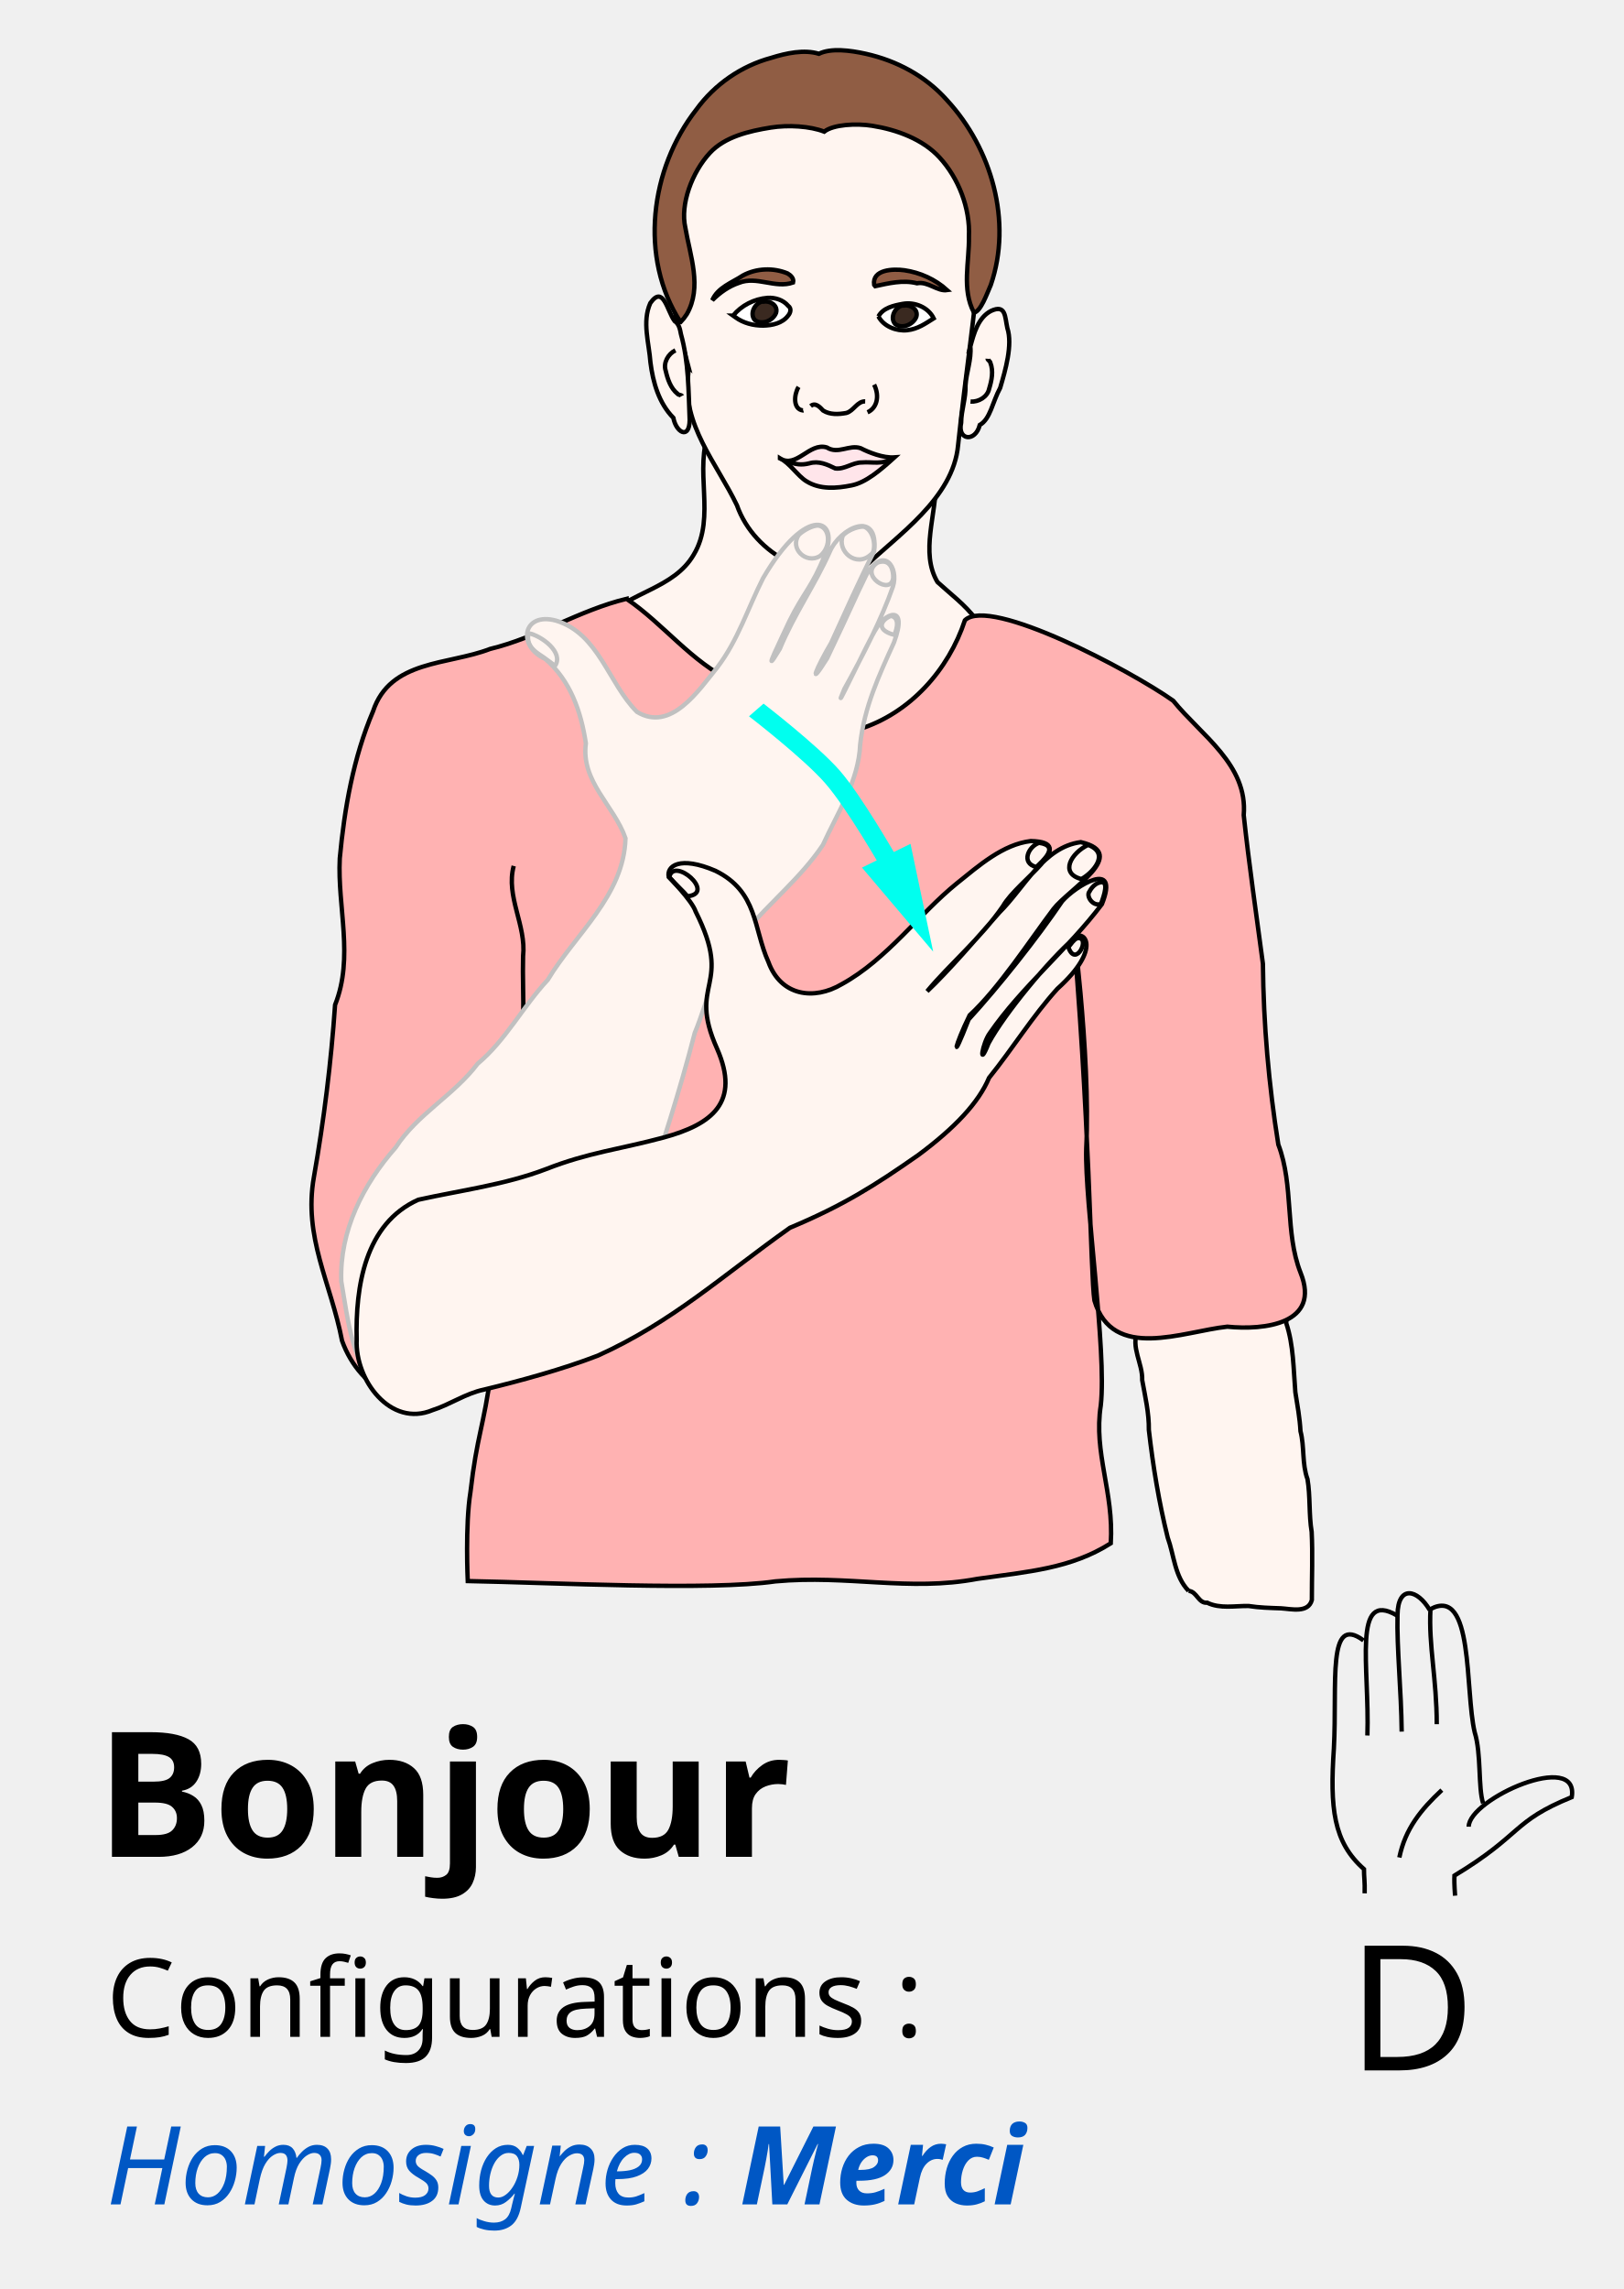
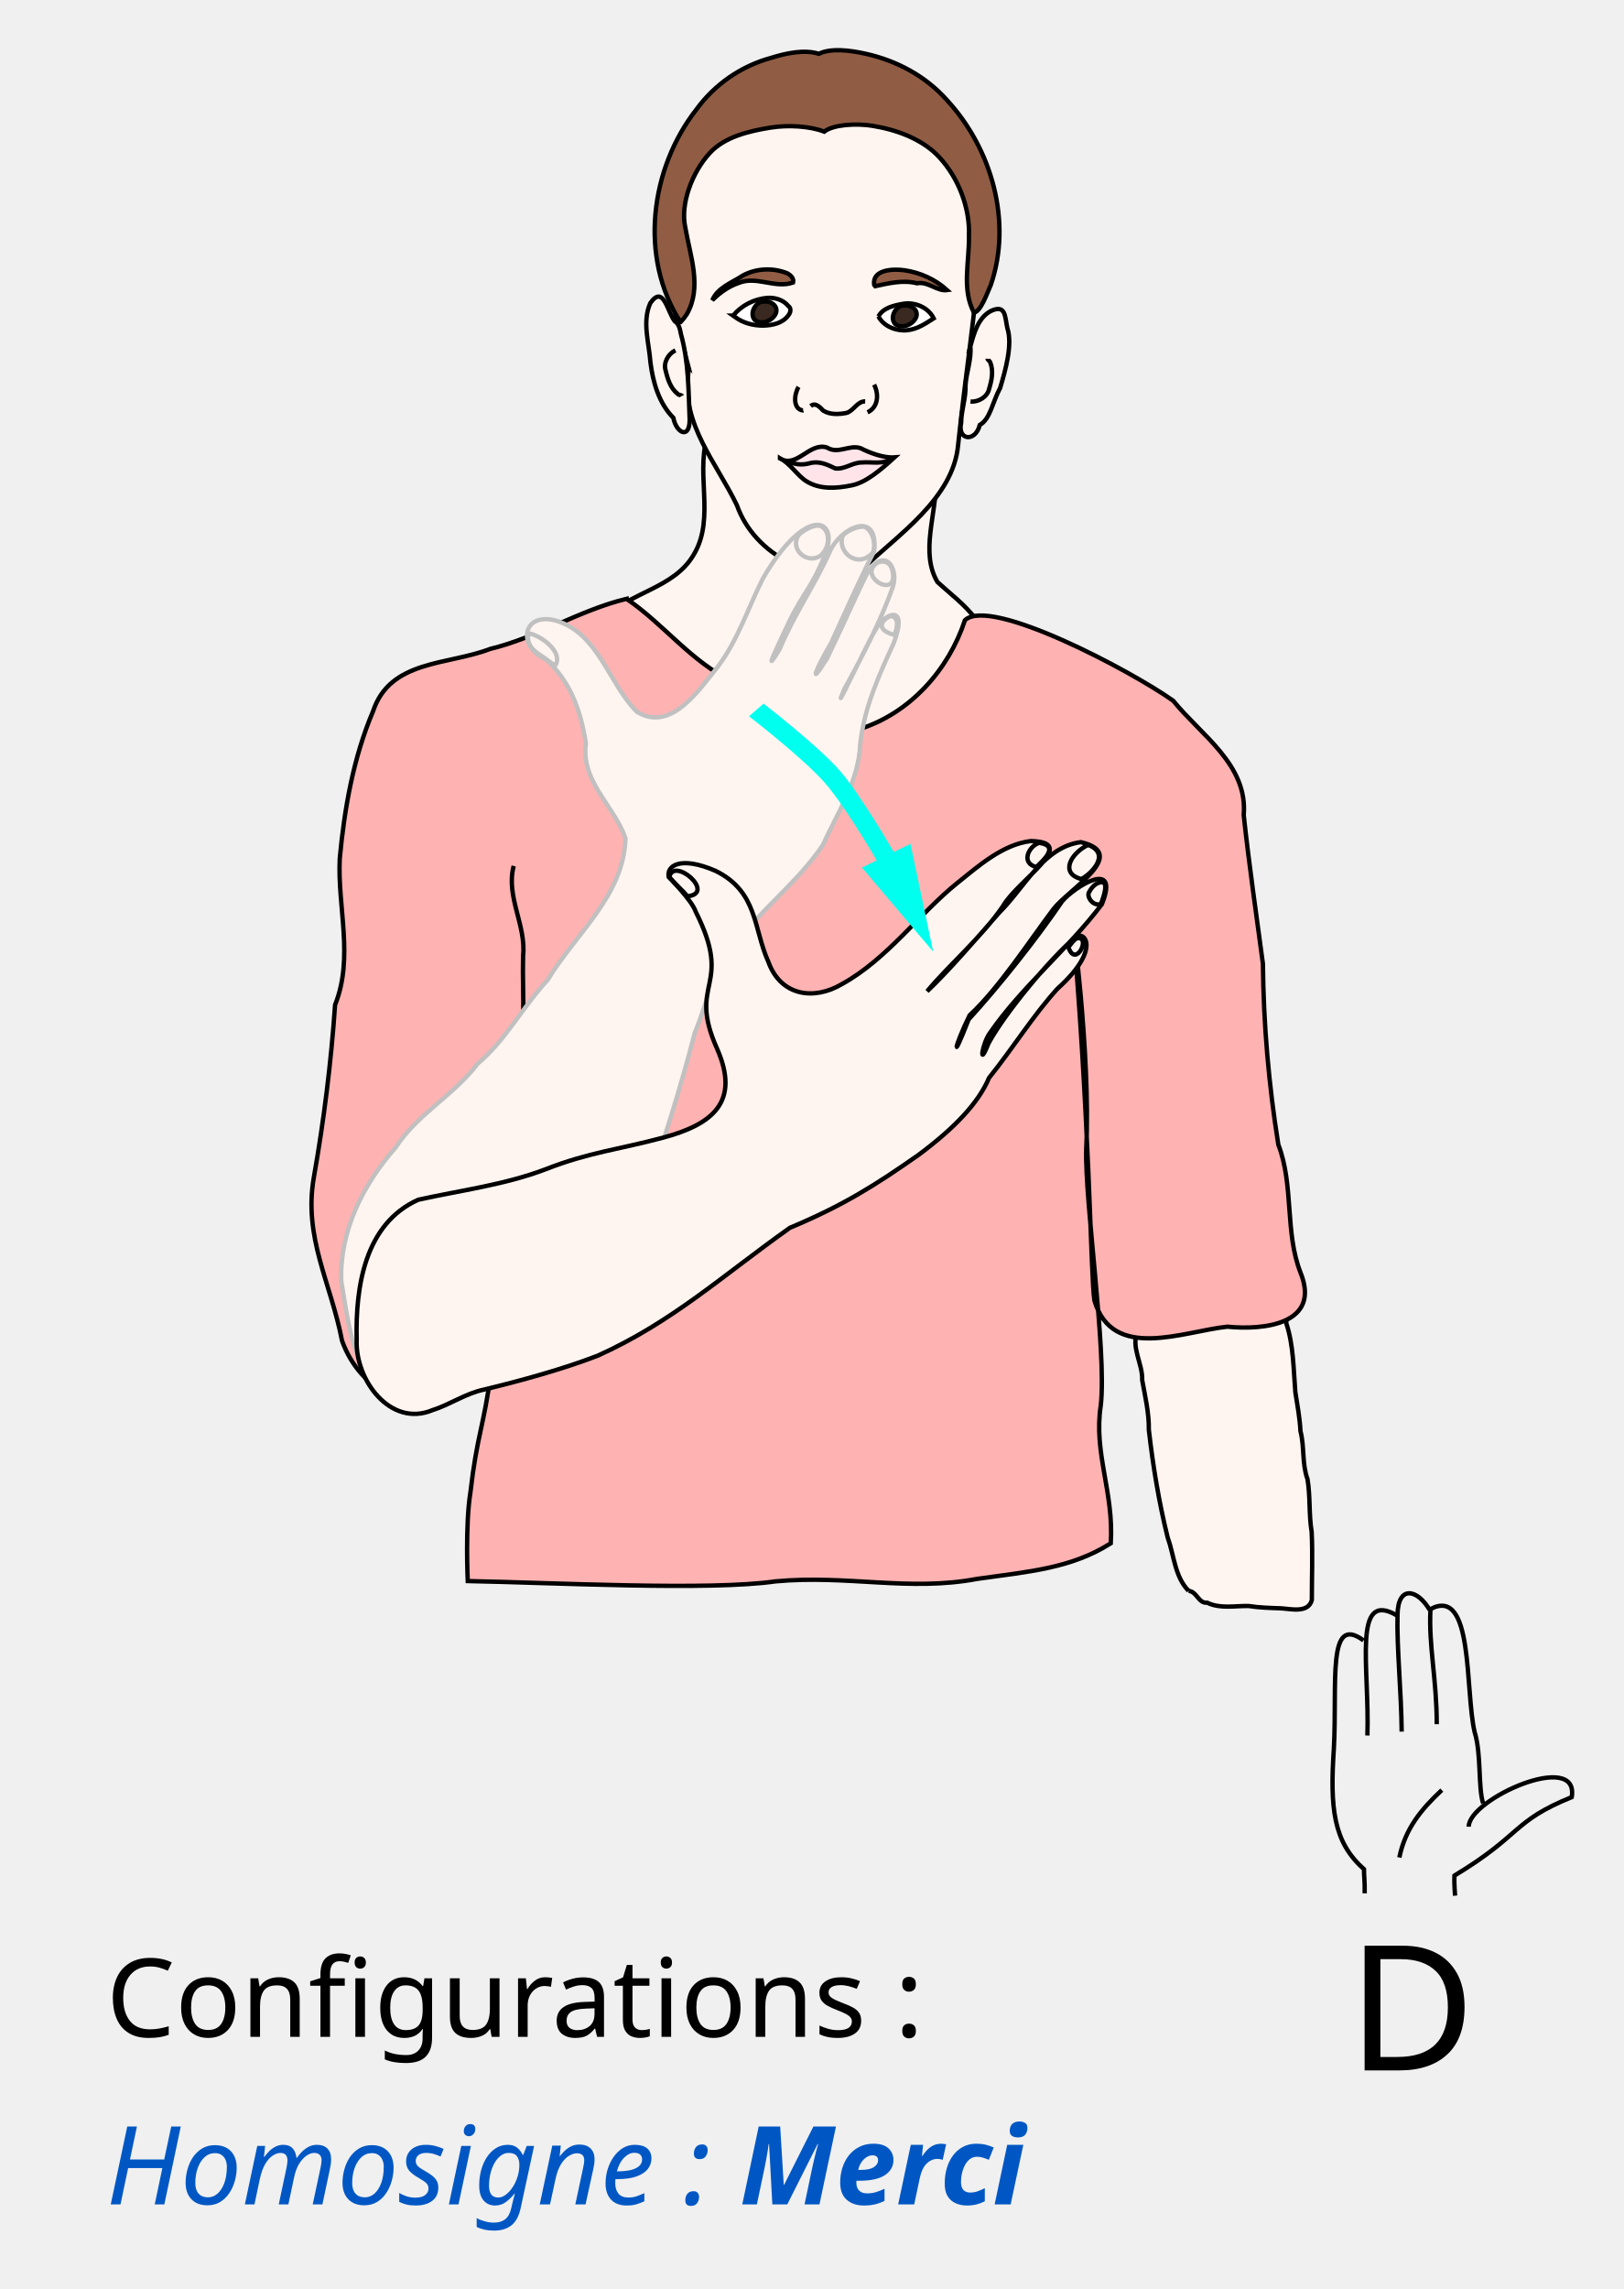
<svg xmlns="http://www.w3.org/2000/svg" width="105mm" height="148mm" viewBox="0 0 372.047 524.409" id="svg4400" version="1.1">
  <defs id="defs4402" />
  <g id="layer1" transform="translate(0,-527.9528)">
    <g id="g5143" transform="translate(4.206367,-1.010153)">
      <path id="path4464" d="m 134.232,670.785 c 5.825,-6.272 15.958,-6.913 20.523,-14.754 5.241,-8.694 -0.165,-19.511 3.696,-28.682 12.884,-2.697 25.788,1.539 38.687,2.025 5.535,0.447 16.517,1.664 13.076,9.807 0.218,7.624 -3.649,16.273 0.385,23.124 5.453,5.017 14.891,11.156 9.422,19.678 -2.927,8.332 -12.067,9.818 -17.27,16.114 -5.538,6.295 -14.367,7.202 -22.096,5.249 -13.499,-2.966 -22.733,-13.874 -32.865,-22.306 -4.596,-2.892 -10.797,-7.66 -12.799,-11.264" style="opacity:1;fill:#fff5f0;fill-opacity:1;fill-rule:evenodd;stroke:#000000;stroke-width:1px;stroke-linecap:butt;stroke-linejoin:miter;stroke-opacity:1" />
      <path id="path3468" d="m 153.504,612.885 c -3.884,-14.491 -7.654,-30.361 -2.061,-44.936 2.16,-9.385 9.572,-17.122 18.816,-19.805 6.863,-2.294 14.152,-4.511 21.412,-2.666 17.749,3.673 31.901,21.922 28.861,40.206 -1.529,16.96 -3.407,28.31 -5.202,45.243 -1.093,12.305 -14.128,20.811 -21.478,27.995 -11.426,4.435 -25.223,-2.868 -29.192,-14.187 -4.556,-9.523 -12.715,-18.599 -11.176,-29.887 l 0.07,-0.979 -0.051,-0.985 z" style="opacity:1;fill:#fff5f0;fill-opacity:1;fill-rule:evenodd;stroke:#000000;stroke-width:1px;stroke-linecap:butt;stroke-linejoin:miter;stroke-opacity:1" />
      <path id="path3462" d="m 151.731,602.763 c -9.578,-14.78 -6.964,-35.157 3.623,-48.706 4.18,-5.764 10.275,-9.983 17.15,-11.841 3.45,-1.085 7.583,-1.968 10.922,-0.93 2.771,-1.361 7.149,-0.801 10.708,-0.011 7.118,1.58 13.741,5.092 18.662,10.648 10.228,11.083 15.015,27.813 10.028,42.323 -0.905,2.032 -2.293,6.078 -3.864,6.337 -2.843,-5.386 -1.042,-11.633 -1.146,-17.408 0.296,-6.517 -2.381,-13.403 -6.752,-18.155 -3.841,-4.175 -9.8,-6.342 -15.401,-7.241 -3.65,-0.585 -8.926,-0.303 -11.009,1.344 -3.22,-1.258 -8.211,-1.581 -12.257,-0.932 -4.97,0.798 -10.522,2.107 -13.943,5.8 -4.082,4.408 -6.841,11.78 -5.625,17.122 1.092,6.455 3.91,13.649 0.343,19.827 -0.413,0.656 -0.898,1.267 -1.438,1.823 z" style="opacity:1;fill:#905d44;fill-opacity:1;fill-rule:evenodd;stroke:#000000;stroke-width:1px;stroke-linecap:butt;stroke-linejoin:miter;stroke-opacity:1" />
      <path id="path3470" d="m 163.772,601.277 c 1.917,-2.357 4.86,-3.844 7.881,-4.072 1.742,-0.113 3.588,0.453 4.737,1.818 0.821,0.577 0.56,1.609 -0.012,2.259 -1.309,1.752 -3.631,2.231 -5.699,2.275 -2.26,0.016 -4.563,-0.572 -6.4,-1.924 -0.171,-0.116 -0.34,-0.235 -0.508,-0.356 z" style="opacity:1;fill:#ffffff;fill-opacity:1;fill-rule:evenodd;stroke:#000000;stroke-width:1px;stroke-linecap:butt;stroke-linejoin:miter;stroke-opacity:1" />
      <path id="path3472" d="m 170.379,598.063 c -1.687,0.435 -2.877,2.818 -1.619,4.229 1.615,1.234 4.144,0.137 4.853,-1.624 0.52,-1.69 -1.295,-2.866 -2.808,-2.596 l -0.213,0 -0.213,-0.01 0,0 z" style="opacity:1;fill:#3a2920;fill-opacity:1;fill-rule:evenodd;stroke:#000000;stroke-width:1px;stroke-linecap:butt;stroke-linejoin:miter;stroke-opacity:1" />
      <path id="path3474" d="m 197.075,601.456 c 1.064,-1.985 3.543,-2.505 5.576,-2.881 2.729,-0.487 5.84,0.769 7.086,3.326 -1.906,1.191 -3.65,2.464 -6.086,2.716 -2.436,0.252 -5.364,-0.838 -6.577,-3.162 z" style="opacity:1;fill:#ffffff;fill-opacity:1;fill-rule:evenodd;stroke:#000000;stroke-width:1px;stroke-linecap:butt;stroke-linejoin:miter;stroke-opacity:1" />
      <path id="path3478" d="m 196.093,594.224 c -0.506,-3.578 4.438,-3.692 6.921,-3.348 3.617,0.522 7.093,2.096 9.807,4.553 -2.277,0.331 -4.339,-2.049 -6.913,-1.569 -3.241,-0.822 -6.54,0.016 -9.574,0.663 l -0.241,-0.299 0,0 z" style="opacity:1;fill:#905d44;fill-opacity:1;fill-rule:evenodd;stroke:#000000;stroke-width:1px;stroke-linecap:butt;stroke-linejoin:miter;stroke-opacity:1" />
      <path id="path3480" d="m 177.522,593.688 c -4.099,1.446 -8.35,-1.569 -12.425,0.086 -2.326,0.78 -4.369,2.243 -6.09,3.968 1.242,-2.938 4.537,-4.02 7.013,-5.664 3.102,-1.686 6.984,-1.822 10.224,-0.477 0.734,0.416 1.513,1.154 1.278,2.087 z" style="opacity:1;fill:#905d44;fill-opacity:1;fill-rule:evenodd;stroke:#000000;stroke-width:1px;stroke-linecap:butt;stroke-linejoin:miter;stroke-opacity:1" />
      <path id="path3482" d="m 196.093,617.081 c 1.351,2.789 0.554,5.418 -1.518,6.34" style="opacity:1;fill:none;fill-rule:evenodd;stroke:#000000;stroke-width:1px;stroke-linecap:butt;stroke-linejoin:miter;stroke-opacity:1" />
      <path id="path3486" d="m 181.54,621.992 c 1.102,-0.932 2.164,0.284 2.868,1.032 1.572,0.985 3.552,0.875 5.304,0.551 1.689,-0.448 2.479,-2.695 4.329,-2.655" style="opacity:1;fill:none;fill-rule:evenodd;stroke:#000000;stroke-width:1px;stroke-linecap:butt;stroke-linejoin:miter;stroke-opacity:1" />
      <path id="path3488" d="m 178.772,617.617 c -1.056,1.728 -1.315,5.071 0.99,5.381 l 0.052,-0.015 0.03,-0.01" style="opacity:1;fill:none;fill-rule:evenodd;stroke:#000000;stroke-width:1px;stroke-linecap:butt;stroke-linejoin:miter;stroke-opacity:1" />
      <path id="path3490" d="m 174.517,633.98 c 3.768,2.405 6.734,-3.741 10.737,-2.503 2.615,1.641 5.124,-0.729 7.753,0.169 1.823,0.952 5.186,2.297 7.751,2.102 -3.248,2.944 -6.571,5.782 -9.847,6.417 -3.41,0.69 -7.198,0.994 -10.302,-0.927 -2.003,-1.181 -3.931,-4.313 -6.092,-5.257 z" style="opacity:1;fill:#ffe5ea;fill-opacity:1;fill-rule:evenodd;stroke:#000000;stroke-width:1px;stroke-linecap:butt;stroke-linejoin:miter;stroke-opacity:1" />
      <path id="path3494" d="m 176.241,634.664 c 1.822,0.711 3.2,0.904 4.994,0.45 2.145,-0.643 4.111,0.267 5.957,1.167 2.153,0.269 3.958,-1.392 6.111,-1.365 2.225,-0.206 4.821,0.578 6.879,-0.951" style="opacity:1;fill:none;fill-rule:evenodd;stroke:#000000;stroke-width:1px;stroke-linecap:butt;stroke-linejoin:miter;stroke-opacity:1" />
      <g transform="translate(-37.92477,-82.15617)" style="opacity:1;fill:#fff5f0;fill-opacity:1" id="g4469">
        <path style="fill:#fff5f0;fill-opacity:1;fill-rule:evenodd;stroke:#000000;stroke-width:1px;stroke-linecap:butt;stroke-linejoin:miter;stroke-opacity:1" d="m 188.304,684.684 c -1.713,-2.255 -2.557,-8.421 -5.579,-4.122 -1.912,4.295 -0.285,9.108 0.034,13.577 0.582,4.595 1.932,9.34 5.252,12.711 0.627,3.355 3.669,5.076 3.737,0.507 -0.272,-6.582 -0.202,-13.288 -2.002,-19.698 -0.198,-1.082 -0.437,-2.336 -1.442,-2.975 z" id="path3496" />
        <path style="fill:#fff5f0;fill-opacity:1;fill-rule:evenodd;stroke:#000000;stroke-width:1px;stroke-linecap:butt;stroke-linejoin:miter;stroke-opacity:1" d="m 188.482,691.38 c -1.67,0.814 -2.838,2.865 -2.223,4.7 0.447,1.935 1.131,3.998 2.73,5.279 0.224,0.287 0.902,0.248 1.011,0.468" id="path3498" />
      </g>
      <path id="path3520" d="m 268.151,893.434 c -3.196,-3.279 -3.317,-8.132 -4.797,-12.23 -2.014,-8.102 -3.365,-16.358 -4.315,-24.646 0.056,-3.863 -0.848,-7.661 -1.527,-11.415 0.141,-3.808 -2.709,-7.595 -1.022,-11.328 1.528,-1.574 4.124,-1.968 6.052,-3.136 3.004,-1.386 6.245,-2.065 9.392,-3.029 4.422,-0.982 8.971,-1.299 13.472,-1.6 3.358,-0.189 5.355,3.059 5.123,6.065 1.688,5.09 1.637,10.518 2.078,15.797 0.469,2.967 1.023,5.949 1.178,8.938 0.939,3.598 0.311,7.448 1.605,10.979 0.671,3.994 0.293,8.082 0.953,12.078 0.264,5.203 0.031,10.423 0.044,15.624 -0.835,3.062 -4.715,2.036 -7.053,1.898 -2.559,-0.09 -4.931,-0.141 -7.454,-0.535 -3.15,-0.051 -6.507,0.687 -9.467,-0.75 -2.05,0.189 -2.348,-2.576 -4.263,-2.71 z" style="opacity:1;fill:#fff5f0;fill-opacity:1;fill-rule:evenodd;stroke:#000000;stroke-width:1px;stroke-linecap:butt;stroke-linejoin:miter;stroke-opacity:1" />
      <g style="opacity:1" transform="translate(-37.92477,-82.15617)" id="g4760">
        <path style="fill:#ffb2b2;fill-opacity:1;fill-rule:evenodd;stroke:#000000;stroke-width:1px;stroke-linecap:butt;stroke-linejoin:miter;stroke-opacity:1" d="m 177.281,220.354 c -10.808,2.605 -20.422,8.872 -31.289,11.492 -9.616,3.734 -22.871,2.424 -26.795,14.268 -4.508,10.616 -6.559,22.265 -7.623,33.693 -0.568,11.226 3.283,22.651 -1.08,33.584 -0.905,13.181 -2.554,26.391 -4.848,39.432 -2.453,13.798 3.869,24.192 6.447,37.514 4.17,11.628 16.108,17.622 27.33,12.178 1.82,-0.452 5.463,-4.086 7.465,-6.92 -0.199,0.58 -0.4,1.161 -0.613,1.738 -1.758,12.981 -3.265,14.607 -4.76,27.695 -1.225,7.556 -0.619,20.359 -0.619,20.359 19.506,0.366 55.532,2.246 70.5,0.07 16.544,-1.532 30.675,2.383 46.268,-0.576 11.787,-1.667 21.473,-2.372 30.576,-8.146 0.731,-11.813 -3.989,-20.685 -2.291,-31.58 1.414,-12.511 -3.704,-46.524 -3.336,-58.874 1.084,-21.842 -3.431,-54.449 -3.475,-55.677 4.357,48.174 4.445,84.751 5.356,90.512 4.138,14.023 20.296,7.069 30.438,5.994 8.512,0.856 21.52,-0.625 16.793,-12.369 -3.65,-9.276 -1.476,-19.877 -5.096,-29.363 -2.19,-13.705 -3.398,-27.53 -3.529,-41.41 -1.513,-11.349 -3.166,-22.653 -4.396,-34.045 0.977,-11.598 -9.762,-18.296 -16.16,-26.221 -9.746,-6.916 -41.987,-23.958 -47.725,-18.441 -3.734,11.35 -12.573,21.335 -24.268,24.975 -11.342,5.799 -19.795,-6.575 -28.963,-10.943 -9.492,-4.485 -15.77,-13.149 -24.307,-18.937 z" transform="translate(0,527.9528)" id="path3516" />
        <path style="fill:none;fill-rule:evenodd;stroke:#000000;stroke-width:1px;stroke-linecap:butt;stroke-linejoin:miter;stroke-opacity:1" d="m 151.429,809.505 c -1.879,7.002 2.931,13.62 2.145,20.696 -0.256,9.31 1.053,18.917 -2.145,27.875" id="path4748" />
      </g>
      <g transform="translate(-37.92477,-82.15617)" style="opacity:1;fill:#fff5f0;fill-opacity:1" id="g4473">
        <path style="fill:#fff5f0;fill-opacity:1;fill-rule:evenodd;stroke:#000000;stroke-width:1px;stroke-linecap:butt;stroke-linejoin:miter;stroke-opacity:1" d="m 256.071,690.487 c 0.803,-2.988 1.779,-6.61 4.732,-8.139 3.432,-1.589 3.16,1.394 3.736,3.932 1.26,3.821 -0.459,9.696 -1.641,13.701 -1.815,3.327 -2.232,7.102 -4.674,8.502 -1.021,4.029 -5.176,3.521 -4.268,-0.491 0.021,-2.892 1.103,-5.65 0.998,-8.561 0.178,-2.995 1.393,-5.935 1.118,-8.945 z" id="path3500" />
        <path id="path3646" d="m 256.101,703.121 c 1.853,0.13 3.891,-1.062 4.275,-2.959 0.581,-1.9 1.02,-4.028 0.275,-5.937 -0.05,-0.361 -0.657,-0.666 -0.642,-0.911" style="fill:#fff5f0;fill-opacity:1;fill-rule:evenodd;stroke:#000000;stroke-width:1px;stroke-linecap:butt;stroke-linejoin:miter;stroke-opacity:1" />
      </g>
      <path style="opacity:1;fill:#3a2920;fill-opacity:1;fill-rule:evenodd;stroke:#000000;stroke-width:1px;stroke-linecap:butt;stroke-linejoin:miter;stroke-opacity:1" d="m 202.522,598.956 c -1.687,0.435 -2.877,2.818 -1.619,4.229 1.615,1.234 4.144,0.136 4.853,-1.624 0.52,-1.69 -1.295,-2.866 -2.808,-2.596 l -0.213,0 -0.213,-0.01 0,0 z" id="path4452" />
      <g style="opacity:1" transform="translate(-37.92477,-82.15617)" id="g4615">
        <path style="fill:#fff5f0;fill-opacity:1;fill-rule:evenodd;stroke:#c0c0c0;stroke-width:1px;stroke-linecap:butt;stroke-linejoin:miter;stroke-opacity:1" d="m 121.218,930.639 c -6.719,-6.393 -7.785,-17.171 -9.299,-25.983 -0.421,-11.551 5.016,-22.194 12.472,-30.662 4.938,-7.638 13.325,-11.947 18.769,-19.173 6.393,-5.321 10.369,-13.094 16.073,-19.221 6.345,-10.54 17.431,-19.264 17.809,-32.435 -2.59,-7.488 -10.262,-12.98 -9.077,-21.752 -1.121,-7.307 -3.573,-14.428 -9.321,-19.348 -6.508,-2.917 -5.162,-10.863 2.512,-8.748 9.778,2.981 11.956,14.353 18.519,20.889 7.778,4.735 14.127,-4.919 18.424,-10.22 4.737,-6.212 6.996,-13.576 10.473,-20.417 10.084,-17.288 17.784,-13.555 14.068,-5.117 -2.689,6.881 -4.923,8.612 -8.051,14.985 -1.514,3.347 -6.901,14.171 -2.188,6.346 3.249,-7.864 8.031,-14.603 11.412,-22.162 2.345,-5.629 11.298,-9.914 10.204,-0.201 -3.447,6.774 -6.42,13.499 -9.855,20.99 -3.262,5.533 -5.556,10.914 -0.92,3.533 5.893,-12.353 5.954,-12.923 8.97,-19.092 4.042,-6.912 7.523,-1.655 6.1,2.69 -2.479,7.144 -6.797,15.664 -11.118,23.412 -3.562,8.427 5.405,-10.938 7.357,-13.908 1.624,-3.131 7.458,-6.078 4.007,3.278 -3.514,7.726 -6.785,14.741 -7.739,23.319 -0.342,8.437 -5.182,15.645 -8.554,23.065 -5.005,7.465 -12.188,13.186 -17.966,20.085 -6.704,5.95 -8.092,15.037 -11.393,22.992 -3.418,13.294 -7.629,26.28 -11.997,39.306 -3.521,6.85 -7.936,12.965 -12.87,18.809 -5.061,5.509 -7.095,14.352 -14.689,16.981 -7.041,2.898 -12.282,9.091 -19.838,10.681 -4.694,0.8 -8.316,-1.919 -12.295,-2.921 z" id="path3522" />
        <path style="fill:none;fill-rule:evenodd;stroke:#c0c0c0;stroke-width:1px;stroke-linecap:butt;stroke-linejoin:miter;stroke-opacity:1" d="m 160.867,763.711 c 2.168,-3.108 -3.119,-6.975 -6.043,-7.525 -0.803,3.538 2.695,4.798 4.021,5.946 0.705,0.484 1.404,0.984 2.021,1.579 z" id="path4558" />
        <path style="fill:none;fill-rule:evenodd;stroke:#c0c0c0;stroke-width:1px;stroke-linecap:butt;stroke-linejoin:miter;stroke-opacity:1" d="m 216.804,733.596 c -2.314,3.122 1.624,6.873 4.807,4.917 2.632,-2.058 2.384,-6.559 -0.408,-7.001 -1.356,-0.005 -3.311,1.085 -4.399,2.084 z" id="path4560" />
        <path style="fill:none;fill-rule:evenodd;stroke:#c0c0c0;stroke-width:1px;stroke-linecap:butt;stroke-linejoin:miter;stroke-opacity:1" d="m 226.842,733.848 c -1.4,3.494 3.045,7.444 6.44,4.306 1.289,-0.625 0.957,-5.24 -1.408,-6.313 -0.775,-0.353 -3.874,0.559 -5.032,2.007 z" id="path4562" />
        <path style="fill:none;fill-rule:evenodd;stroke:#c0c0c0;stroke-width:1px;stroke-linecap:butt;stroke-linejoin:miter;stroke-opacity:1" d="m 234.86,739.973 c -4.55,2.829 3.089,7.783 3.522,3.512 0.041,-1.447 -0.409,-4.505 -3.522,-3.512 z" id="path4564" />
        <path style="fill:none;fill-rule:evenodd;stroke:#c0c0c0;stroke-width:1px;stroke-linecap:butt;stroke-linejoin:miter;stroke-opacity:1" d="m 237.891,752.221 c -1.877,0.658 -3.993,3.074 0.757,4.364 0,0 1.795,-3.817 -0.757,-4.364 z" id="path4566" />
      </g>
      <g transform="translate(-37.92477,-82.15617)" style="opacity:1;stroke:#000000;stroke-opacity:1" id="g4646">
        <path style="fill:#fff5f0;fill-opacity:1;fill-rule:evenodd;stroke:#000000;stroke-width:1px;stroke-linecap:butt;stroke-linejoin:miter;stroke-opacity:1" d="m 132.835,934.174 c -9.632,4.054 -17.789,-6.902 -17.385,-16.142 -0.313,-12.164 1.907,-26.6 14.106,-32.05 9.743,-2.165 19.819,-3.412 29.265,-7.017 9.776,-3.839 16.899,-4.539 26.902,-7.229 11.223,-3.028 17.674,-8.12 12.313,-20.342 -6.985,-15.581 3.929,-13.841 -4.919,-31.437 -0.836,-2.554 -6.161,-7.902 -6.161,-7.902 -0.569,-2.511 2.532,-4.958 10.719,-1.426 9.732,4.8 8.64,13.2 12.117,20.882 2.827,7.792 10.413,8.879 16.846,5.061 10.362,-5.702 17.674,-16.088 26.36,-23.1 4.977,-3.997 10.505,-8.907 16.912,-9.668 11.462,0.247 -2.988,8.948 -6.379,14.911 -4.951,7.223 -12.171,13.251 -17.372,19.505 4.766,-4.48 11.416,-12.194 16.548,-18.053 5.701,-5.618 10.115,-15.003 18.666,-16.116 11.341,2.689 -2.658,10.688 -6.261,15.318 -5.443,7.224 -12.488,18.126 -19.219,24.356 -3.458,7.041 -4.356,11.568 -0.225,0.949 7.023,-7.678 15.646,-18.547 21.433,-27.078 3.021,-3.483 13.291,-9.825 9.108,0.665 -7.705,10.245 -18.438,18.996 -25.702,29.562 -1.659,2.269 -2.689,8.401 -0.283,2.322 3.838,-7.039 13.713,-18.895 19.762,-24.232 1.993,-1.893 6.475,2.333 -3.986,11.74 -5.635,6.22 -10.117,13.514 -15.653,20.401 -2.404,5.686 -7.78,11.425 -16.194,17.674 -9.983,6.997 -17.281,11.583 -29.427,16.673 -15.495,10.984 -26.987,21.608 -43.999,29.285 -7.973,3.09 -17.802,5.786 -26.139,7.795 -4.17,0.862 -7.968,3.523 -11.751,4.692 z" id="path4516" />
        <path style="fill:none;fill-rule:evenodd;stroke:#000000;stroke-width:1px;stroke-linecap:butt;stroke-linejoin:miter;stroke-opacity:1" d="m 187.082,812.07 c 0.977,-4.83 10.835,3.726 4.166,4.385 -0.95,-1.178 -2.514,-2.479 -4.166,-4.385 z" id="path4568" />
        <path style="fill:none;fill-rule:evenodd;stroke:#000000;stroke-width:1px;stroke-linecap:butt;stroke-linejoin:miter;stroke-opacity:1" d="m 271.813,804.214 c -2.387,0.776 -4.275,4.625 -0.632,5.547 1.413,-1.391 5.525,-4.873 0.632,-5.547 z" id="path4570" />
        <path style="fill:none;fill-rule:evenodd;stroke:#000000;stroke-width:1px;stroke-linecap:butt;stroke-linejoin:miter;stroke-opacity:1" d="m 283.049,804.681 c -3.882,1.853 -6.627,6.521 -1.552,7.824 2.264,-1.17 6.91,-5.76 1.552,-7.824 z" id="path4572" />
        <path style="fill:none;fill-rule:evenodd;stroke:#000000;stroke-width:1px;stroke-linecap:butt;stroke-linejoin:miter;stroke-opacity:1" d="m 283.376,815.345 c -0.908,1.025 0.762,3.565 2.607,2.856 0.817,-2.124 1.756,-5.145 0.027,-4.954 -1.729,0.191 -2.634,2.098 -2.634,2.098 z" id="path4574" />
        <path style="fill:none;fill-rule:evenodd;stroke:#000000;stroke-width:1px;stroke-linecap:butt;stroke-linejoin:miter;stroke-opacity:1" d="m 278.52,828.102 c 1.713,5.037 5.326,-2.657 1.968,-2.02 -0.901,0.452 -1.299,1.305 -1.968,2.02 z" id="path4576" />
      </g>
      <g id="g5039" style="opacity:1" transform="translate(13.593,488.854)">
        <path style="opacity:1;fill:#00ffef;fill-opacity:1;stroke:none;stroke-width:0.2;stroke-miterlimit:4;stroke-dasharray:none;stroke-opacity:1" d="m 157.157,201.308 c 0,0 12.413,9.552 17.459,15.339 5.046,5.788 12.815,19.388 12.815,19.388 l -3.331,2.904 c 0,0 -7.769,-13.6 -12.815,-19.388 -5.046,-5.788 -17.459,-15.339 -17.459,-15.339 z" id="rect4956" />
        <path style="opacity:1;fill:#00ffef;fill-opacity:1;stroke:none;stroke-width:0.2;stroke-miterlimit:4;stroke-dasharray:none;stroke-opacity:1" id="path4960" d="m 383.025,794.349 0,-16.726 0,-16.726 14.485,8.363 14.485,8.363 -14.485,8.363 z" transform="matrix(0.3713389,0.7586577,-0.3324852,0.162741,301.5872,-180.9824)" />
      </g>
    </g>
-     <text xml:space="preserve" style="font-style:normal;font-weight:normal;font-size:40px;line-height:125%;font-family:sans-serif;letter-spacing:0px;word-spacing:0px;fill:#000000;fill-opacity:1;stroke:none;stroke-width:1px;stroke-linecap:butt;stroke-linejoin:miter;stroke-opacity:1" x="22.059" y="953.356" id="text5980">
-       <tspan id="tspan5982" x="22.059" y="953.356" style="font-style:normal;font-variant:normal;font-weight:bold;font-stretch:normal;font-family:sans-serif;-inkscape-font-specification:'sans-serif Bold'">Bonjour </tspan>
-     </text>
    <text xml:space="preserve" style="font-style:normal;font-weight:normal;font-size:40px;line-height:125%;font-family:sans-serif;letter-spacing:0px;word-spacing:0px;fill:#000000;fill-opacity:1;stroke:none;stroke-width:1px;stroke-linecap:butt;stroke-linejoin:miter;stroke-opacity:1" x="24.327" y="994.596" id="text5984">
      <tspan id="tspan5986" x="24.327" y="994.596" style="font-size:25px">Configurations : </tspan>
    </text>
    <text xml:space="preserve" style="font-style:normal;font-weight:normal;font-size:40px;line-height:125%;font-family:sans-serif;letter-spacing:0px;word-spacing:0px;fill:#000000;fill-opacity:1;stroke:none;stroke-width:1px;stroke-linecap:butt;stroke-linejoin:miter;stroke-opacity:1" x="308.814" y="1002.279" id="text6291">
      <tspan id="tspan6293" x="308.814" y="1002.279">D</tspan>
    </text>
    <text id="text5277" y="1032.982" x="24.327" style="font-style:normal;font-weight:normal;font-size:40px;line-height:125%;font-family:sans-serif;letter-spacing:0px;word-spacing:0px;fill:#0057c4;fill-opacity:1;stroke:none;stroke-width:1px;stroke-linecap:butt;stroke-linejoin:miter;stroke-opacity:1;" xml:space="preserve">
      <tspan style="font-style:italic;font-variant:normal;font-weight:normal;font-stretch:normal;font-size:25px;font-family:sans-serif;-inkscape-font-specification:'sans-serif Italic';fill:#0057c4;fill-opacity:1;" y="1032.982" x="24.327" id="tspan5279">Homosigne : <tspan style="-inkscape-font-specification:'sans-serif Bold Italic';font-family:sans-serif;font-weight:bold;font-style:italic;font-stretch:normal;font-variant:normal" id="tspan5281">Merci</tspan>
      </tspan>
    </text>
    <g id="g4414" transform="translate(-434.7461,235.9398)">
      <path id="path4325" d="m 747.442,725.779 c 0.069,-2.886 -0.16,-3.609 -0.158,-5.548 -7.052,-6.225 -7.808,-14.005 -6.896,-27.667 0.796,-15.055 -1.617,-30.945 6.786,-24.732" style="fill:none;fill-rule:evenodd;stroke:#000000;stroke-width:1px;stroke-linecap:butt;stroke-linejoin:miter;stroke-opacity:1" />
      <path id="path4327" d="m 748.067,689.618 c 0.523,-15.65 -3.541,-33.56 6.786,-27.5" style="fill:none;fill-rule:evenodd;stroke:#000000;stroke-width:1px;stroke-linecap:butt;stroke-linejoin:miter;stroke-opacity:1" />
      <path id="path4329" d="m 755.924,688.725 c -0.087,-9.371 -1.142,-19.175 -0.955,-26.735 0.097,-6.934 4.561,-5.909 7.384,-1.123" style="fill:none;fill-rule:evenodd;stroke:#000000;stroke-width:1px;stroke-linecap:butt;stroke-linejoin:miter;stroke-opacity:1" />
      <path id="path4333" d="m 763.96,687.029 c -10e-4,-10.438 -1.884,-17.962 -1.44,-26.374 10.003,-5.364 7.85,18.676 10.137,28.233 1.549,4.965 0.756,12.615 1.928,16.266" style="fill:none;fill-rule:evenodd;stroke:#000000;stroke-width:1px;stroke-linecap:butt;stroke-linejoin:miter;stroke-opacity:1" />
      <path id="path4335" d="m 771.282,710.511 c 0.038,-6.369 25.416,-17.646 23.611,-6.779 -13.776,5.615 -11.205,8.514 -26.875,17.975 -0.044,1.026 -0.047,2.022 0.14,4.607" style="fill:none;fill-rule:evenodd;stroke:#000000;stroke-width:1px;stroke-linecap:butt;stroke-linejoin:miter;stroke-opacity:1" />
      <path id="path4337" d="m 755.389,717.564 c 1.359,-6.6 4.969,-10.993 9.732,-15.446" style="fill:none;fill-rule:evenodd;stroke:#000000;stroke-width:1px;stroke-linecap:butt;stroke-linejoin:miter;stroke-opacity:1" />
    </g>
  </g>
</svg>
